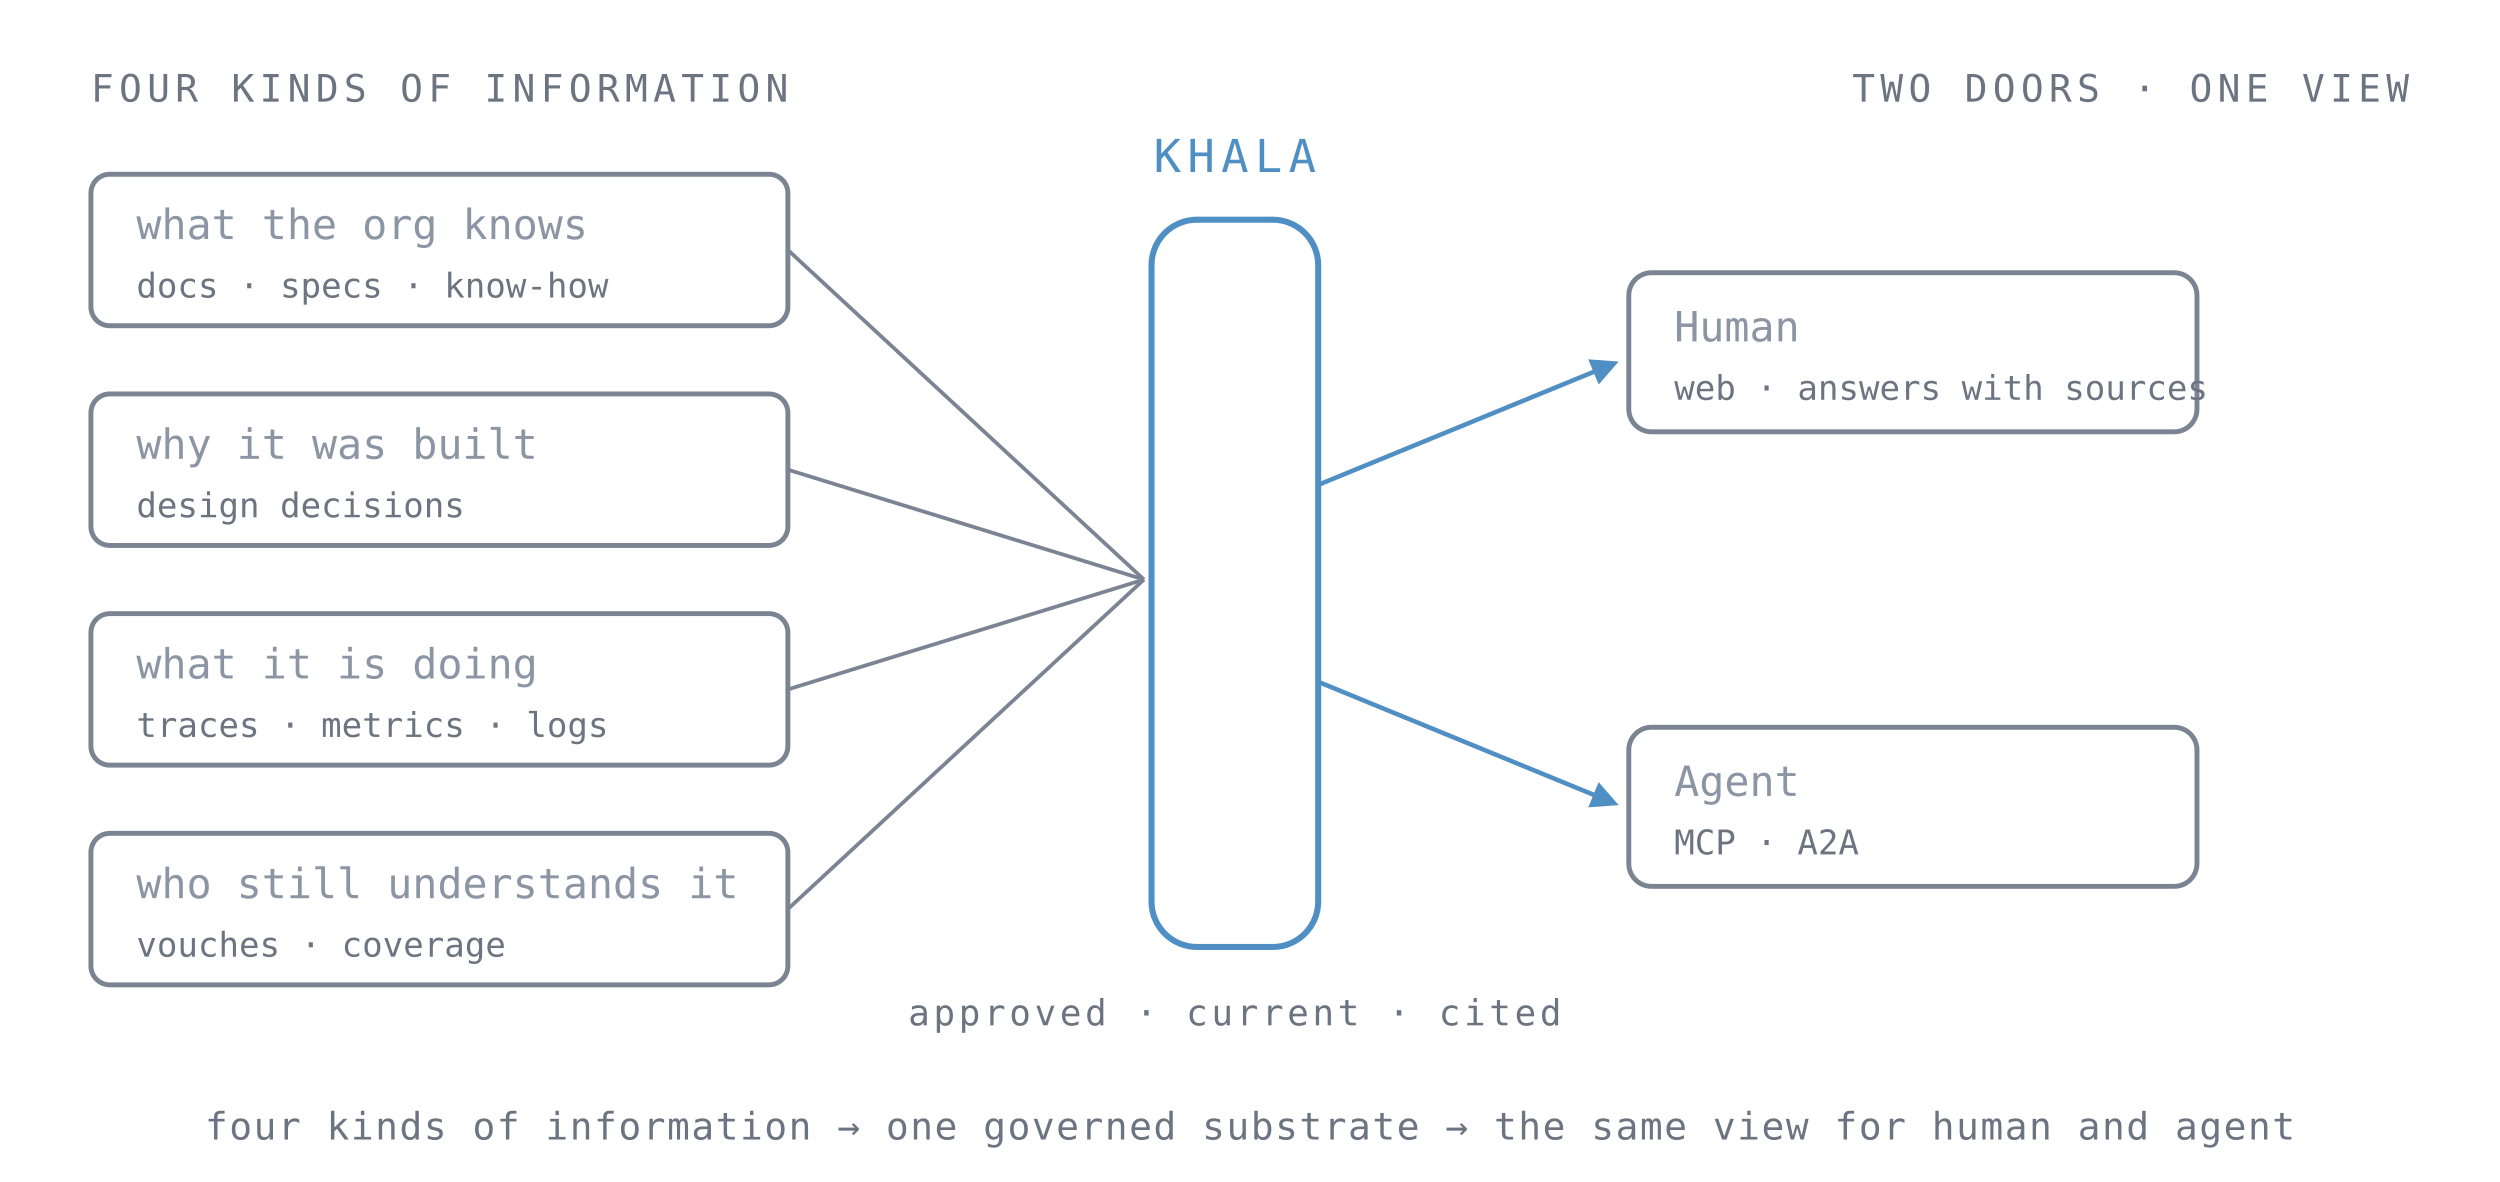
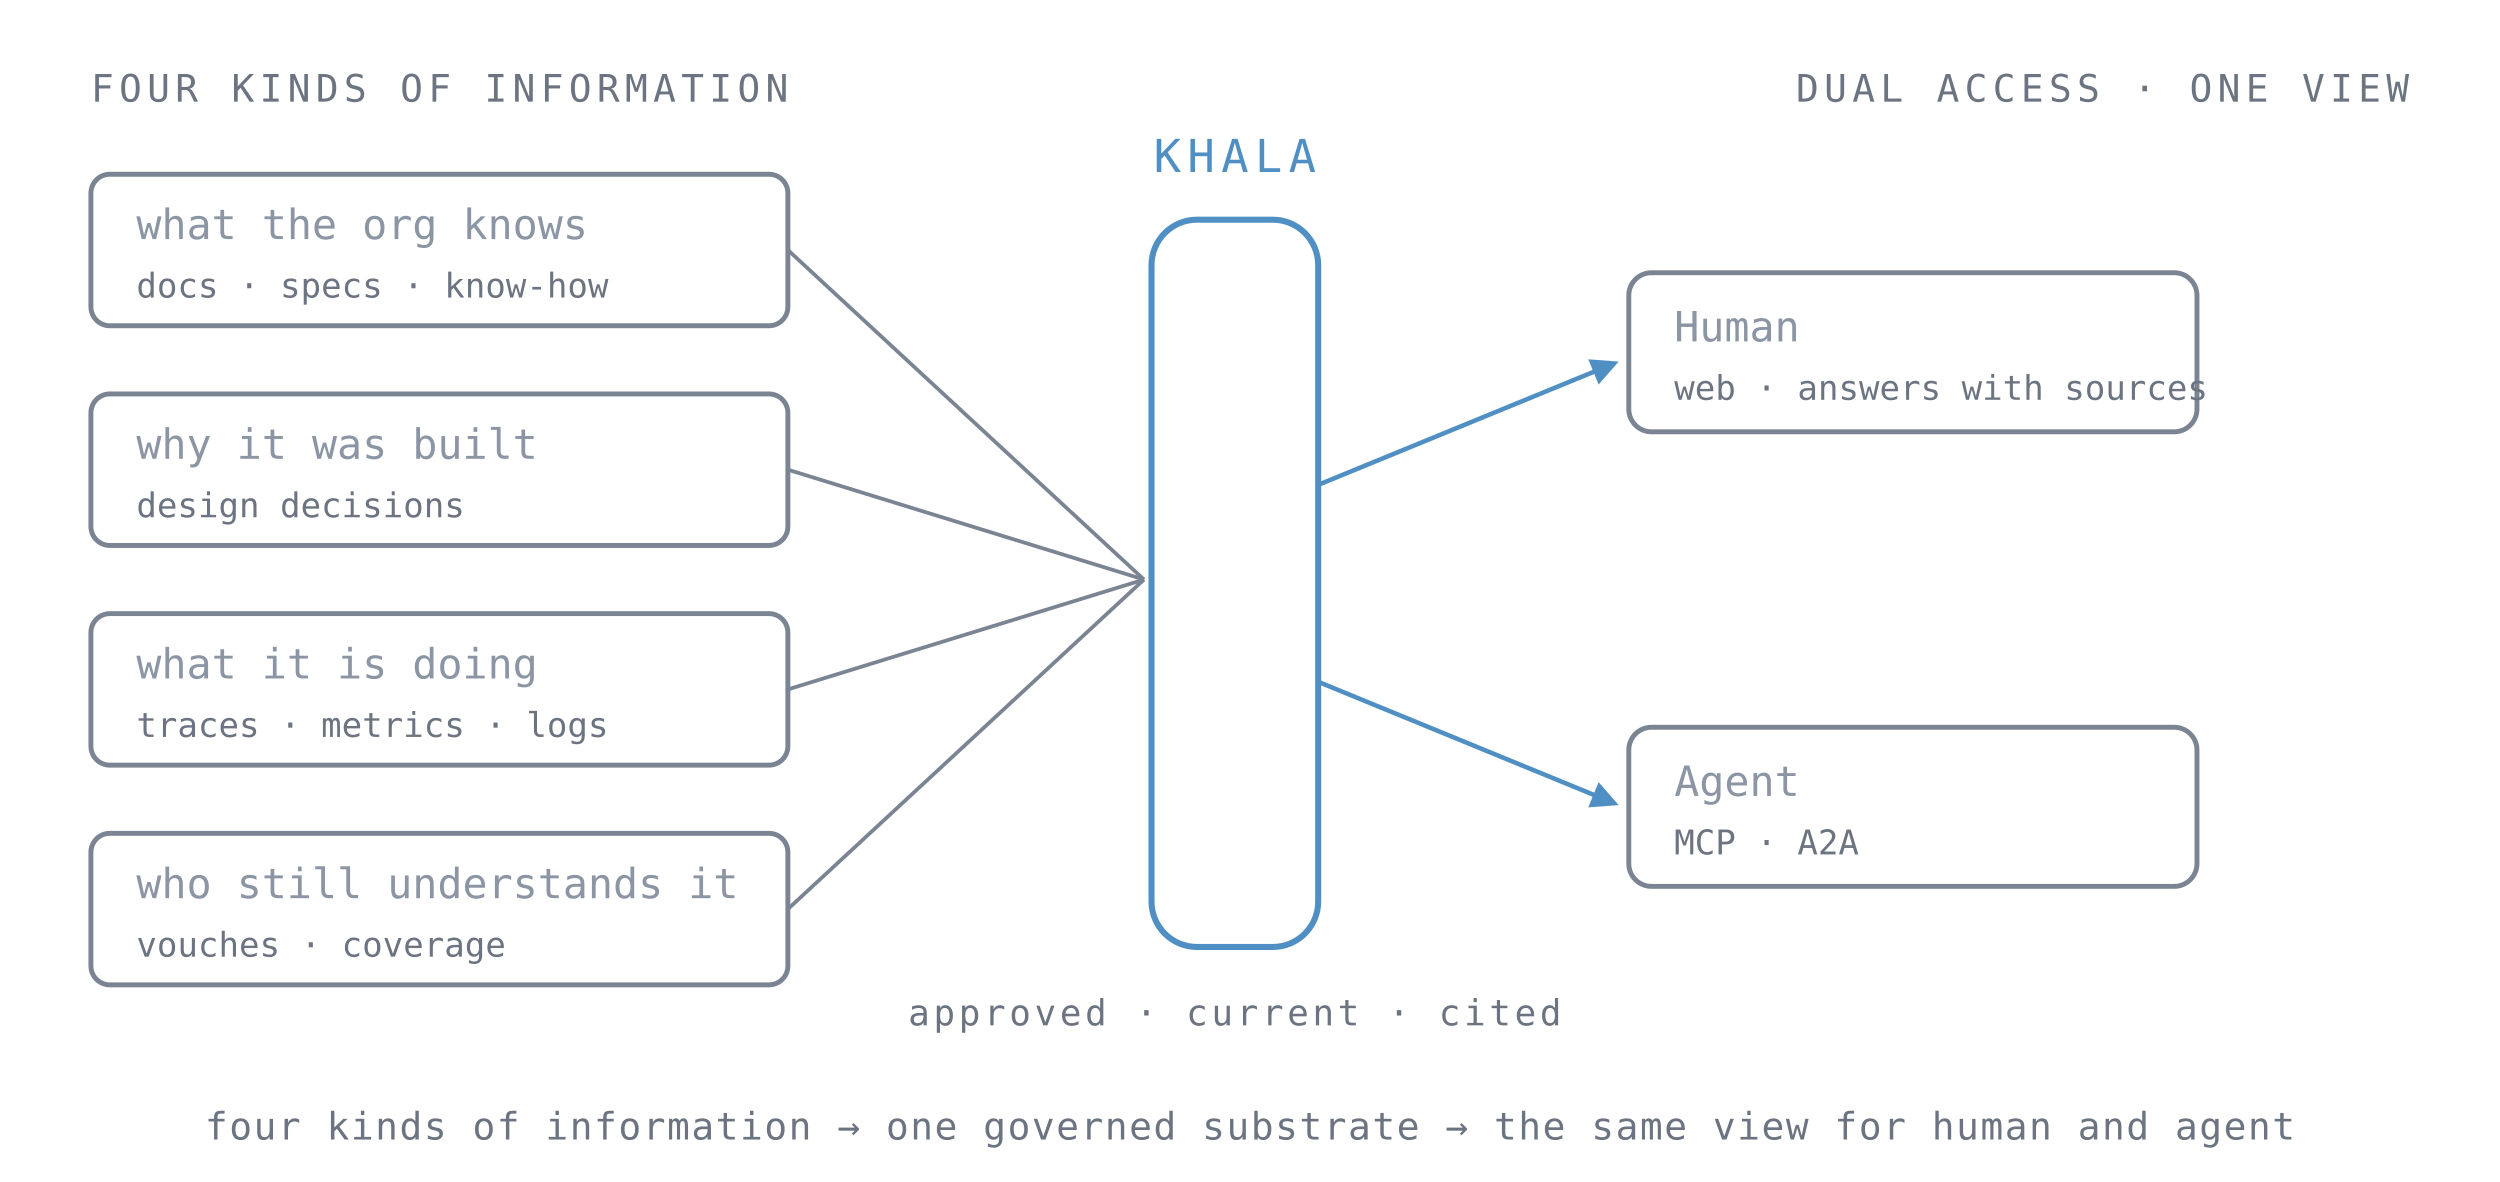
- <svg xmlns="http://www.w3.org/2000/svg" width="660" height="312" viewBox="0 0 660 312" role="img" aria-label="Four kinds of information — documented knowledge, design decisions, operational facts, comprehension — flow into one governed substrate that keeps them approved, current, and cited. A human and an agent read it through two doors and see the same view.">
+ <svg xmlns="http://www.w3.org/2000/svg" width="660" height="312" viewBox="0 0 660 312" role="img" aria-label="Four kinds of information — documented knowledge, design decisions, operational facts, comprehension — flow into one governed substrate that keeps them approved, current, and cited. A human and an agent read it through dual access interfaces and see the same view.">
  <style>
    text { font-family: ui-monospace, 'JetBrains Mono', 'Cascadia Code', monospace; dominant-baseline: middle; }
    .lbl { fill: #6b7480; font-size: 10px; letter-spacing: .14em; }
    .n { fill: #8b95a3; font-size: 11px; }
    .s { fill: #6b7480; font-size: 9px; }
    .k { fill: #4f8fc4; font-size: 12px; letter-spacing: .14em; }
    .kd { fill: #6b7480; font-size: 9.5px; letter-spacing: .1em; }
    .box { fill: none; stroke: #7b8492; stroke-width: 1.3; }
    .khala { fill: none; stroke: #4f8fc4; stroke-width: 1.6; }
    .fl { stroke: #7b8492; stroke-width: 1; fill: none; }
    .ln { stroke: #4f8fc4; stroke-width: 1.2; fill: none; }
    .cap { fill: #6b7480; font-size: 10px; letter-spacing: .04em; }
  </style>
  <defs>
    <marker id="si-a" viewBox="0 0 10 10" refX="8" refY="5" markerWidth="6" markerHeight="6" orient="auto-start-reverse">
      <path d="M0 0 L10 5 L0 10 z" fill="#4f8fc4" />
    </marker>
  </defs>
  <text class="lbl" x="24" y="24">FOUR KINDS OF INFORMATION</text>
-   <text class="lbl" x="636" y="24" text-anchor="end">TWO DOORS · ONE VIEW</text>
+   <text class="lbl" x="636" y="24" text-anchor="end">DUAL ACCESS · ONE VIEW</text>
  <path class="fl" d="M208 66 L302 153" />
  <path class="fl" d="M208 124 L302 153" />
  <path class="fl" d="M208 182 L302 153" />
  <path class="fl" d="M208 240 L302 153" />
  <rect class="box" x="24" y="46" width="184" height="40" rx="5" />
  <text class="n" x="36" y="60">what the org knows</text>
  <text class="s" x="36" y="76">docs · specs · know-how</text>
  <rect class="box" x="24" y="104" width="184" height="40" rx="5" />
  <text class="n" x="36" y="118">why it was built</text>
  <text class="s" x="36" y="134">design decisions</text>
  <rect class="box" x="24" y="162" width="184" height="40" rx="5" />
  <text class="n" x="36" y="176">what it is doing</text>
  <text class="s" x="36" y="192">traces · metrics · logs</text>
  <rect class="box" x="24" y="220" width="184" height="40" rx="5" />
  <text class="n" x="36" y="234">who still understands it</text>
  <text class="s" x="36" y="250">vouches · coverage</text>
  <rect class="khala" x="304" y="58" width="44" height="192" rx="12" />
  <text class="k" x="326" y="42" text-anchor="middle">KHALA</text>
  <text class="kd" x="326" y="268" text-anchor="middle">approved · current · cited</text>
  <path class="ln" d="M348 128 L426 96" marker-end="url(#si-a)" />
  <path class="ln" d="M348 180 L426 212" marker-end="url(#si-a)" />
  <rect class="box" x="430" y="72" width="150" height="42" rx="6" />
  <text class="n" x="442" y="87">Human</text>
  <text class="s" x="442" y="103">web · answers with sources</text>
  <rect class="box" x="430" y="192" width="150" height="42" rx="6" />
  <text class="n" x="442" y="207">Agent</text>
  <text class="s" x="442" y="223">MCP · A2A</text>
  <text class="cap" x="330" y="298" text-anchor="middle">four kinds of information → one governed substrate → the same view for human and agent</text>
</svg>
